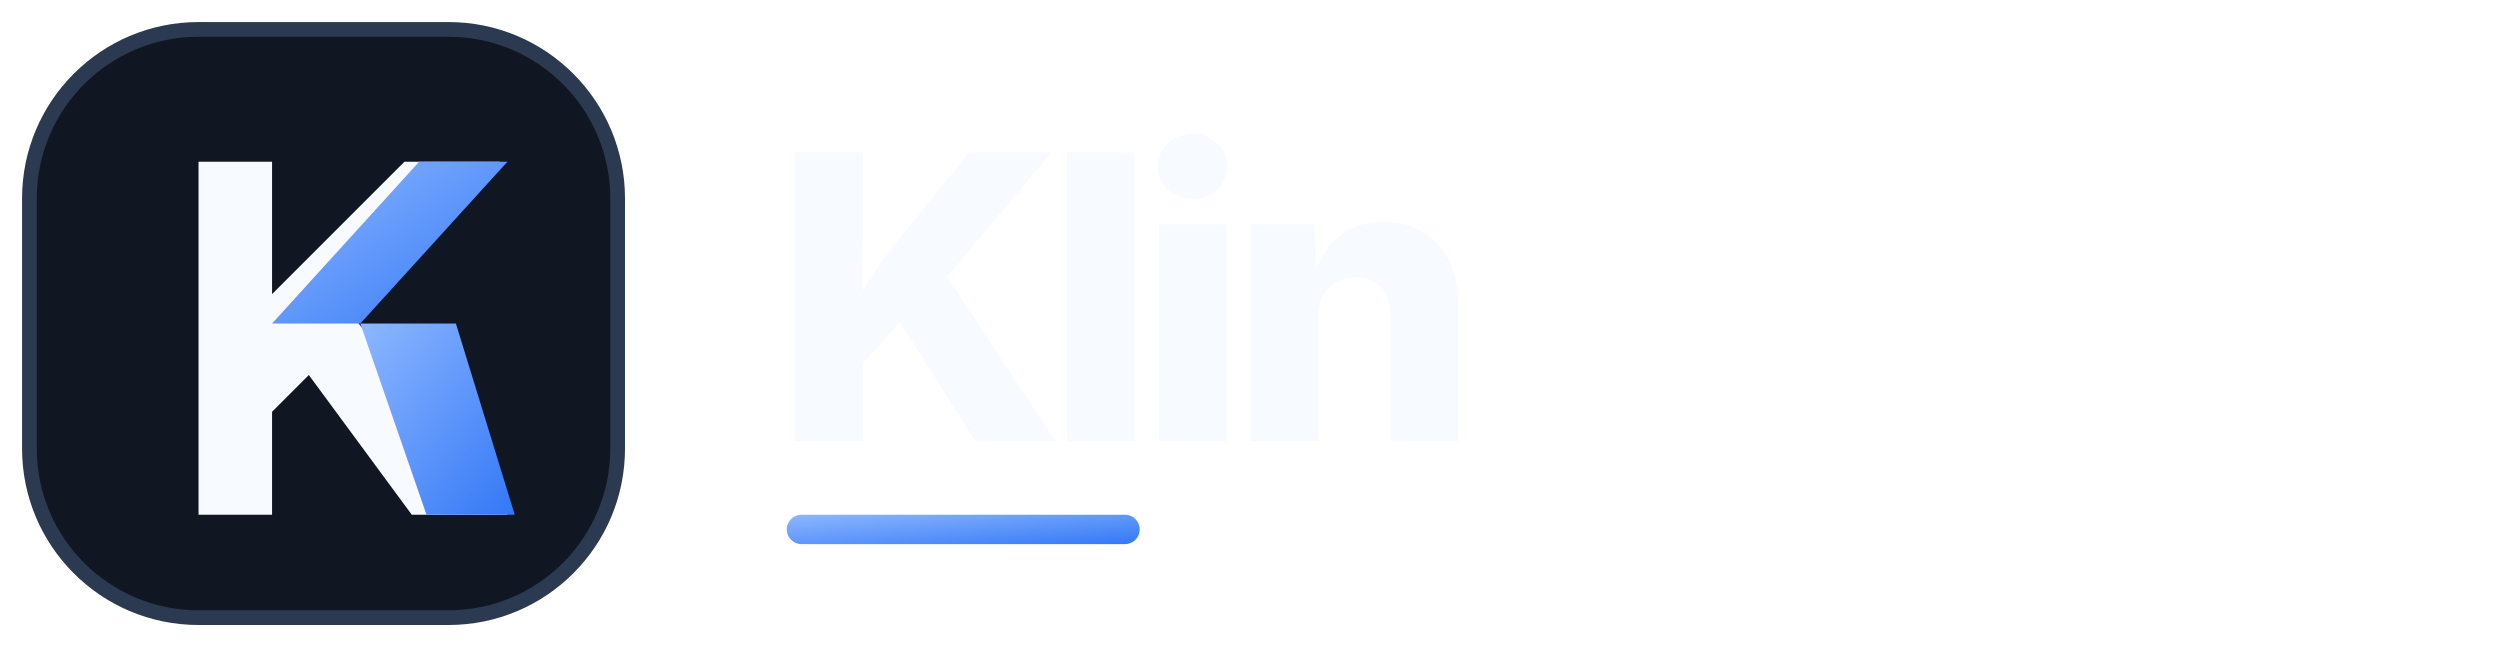
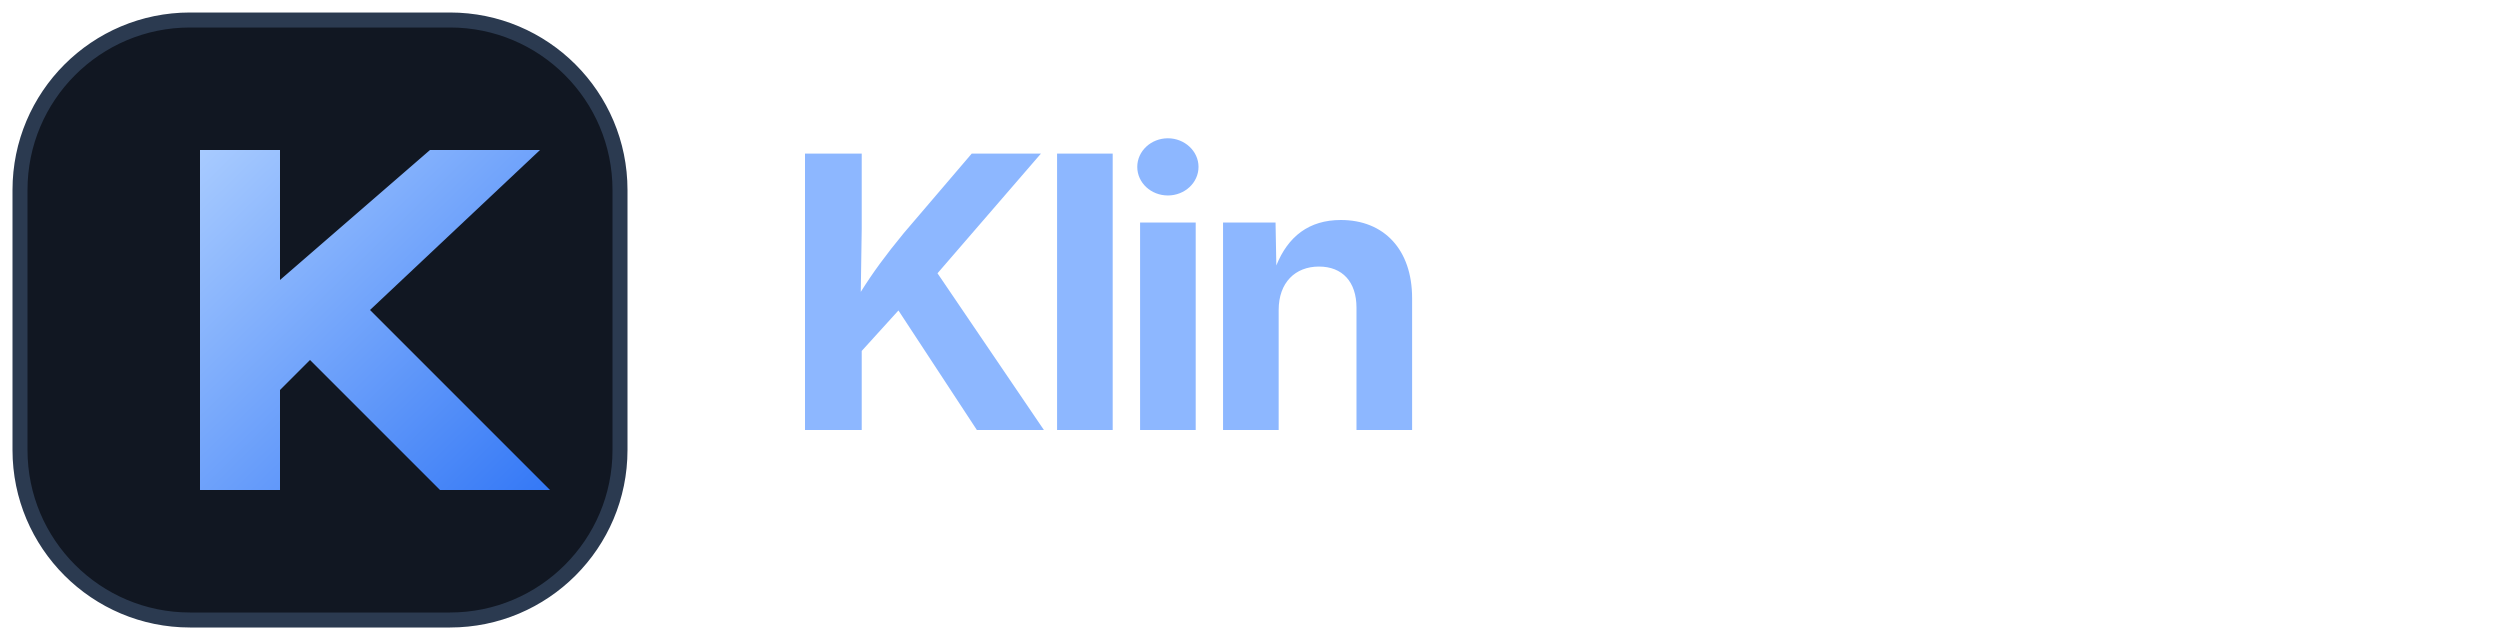
- <svg xmlns="http://www.w3.org/2000/svg" viewBox="0 0 340 88" role="img" aria-labelledby="title desc">
+ <svg xmlns="http://www.w3.org/2000/svg" viewBox="0 0 250 64" role="img" aria-labelledby="title desc">
  <defs>
    <linearGradient id="klinBlue" x1="0" y1="0" x2="1" y2="1">
-       <stop offset="0" stop-color="#8DB7FF" />
+       <stop offset="0" stop-color="#A8CBFF" />
      <stop offset="1" stop-color="#3478F6" />
    </linearGradient>
  </defs>
-   <rect x="4" y="4" width="80" height="80" rx="23" fill="#111722" stroke="#2B3A50" stroke-width="2" />
-   <path d="M27 22h10v18l18-18h13L48 43l21 27H56L42 51l-5 5v14H27z" fill="#F7FAFF" />
-   <path d="M57 22h12L49 44H37z" fill="url(#klinBlue)" />
-   <path d="M49 44h13l8 26H58z" fill="url(#klinBlue)" />
-   <text x="105" y="60" fill="#F7FAFF" font-family="Inter,Arial,sans-serif" font-size="54" font-weight="760" letter-spacing="-2.8">Klin</text>
-   <rect x="107" y="70" width="48" height="4" rx="2" fill="url(#klinBlue)" />
+   <rect x="2" y="2" width="60" height="60" rx="17" fill="#111722" stroke="#2B3A50" stroke-width="1.5" />
+   <path d="M20 15h8v13l15-13h11L37 31l18 18H44L31 36l-3 3v10h-8z" fill="url(#klinBlue)" />
+   <text x="78" y="43" fill="#8DB7FF" font-family="Inter,Arial,sans-serif" font-size="38" font-weight="740" letter-spacing="-2">Klin</text>
</svg>
